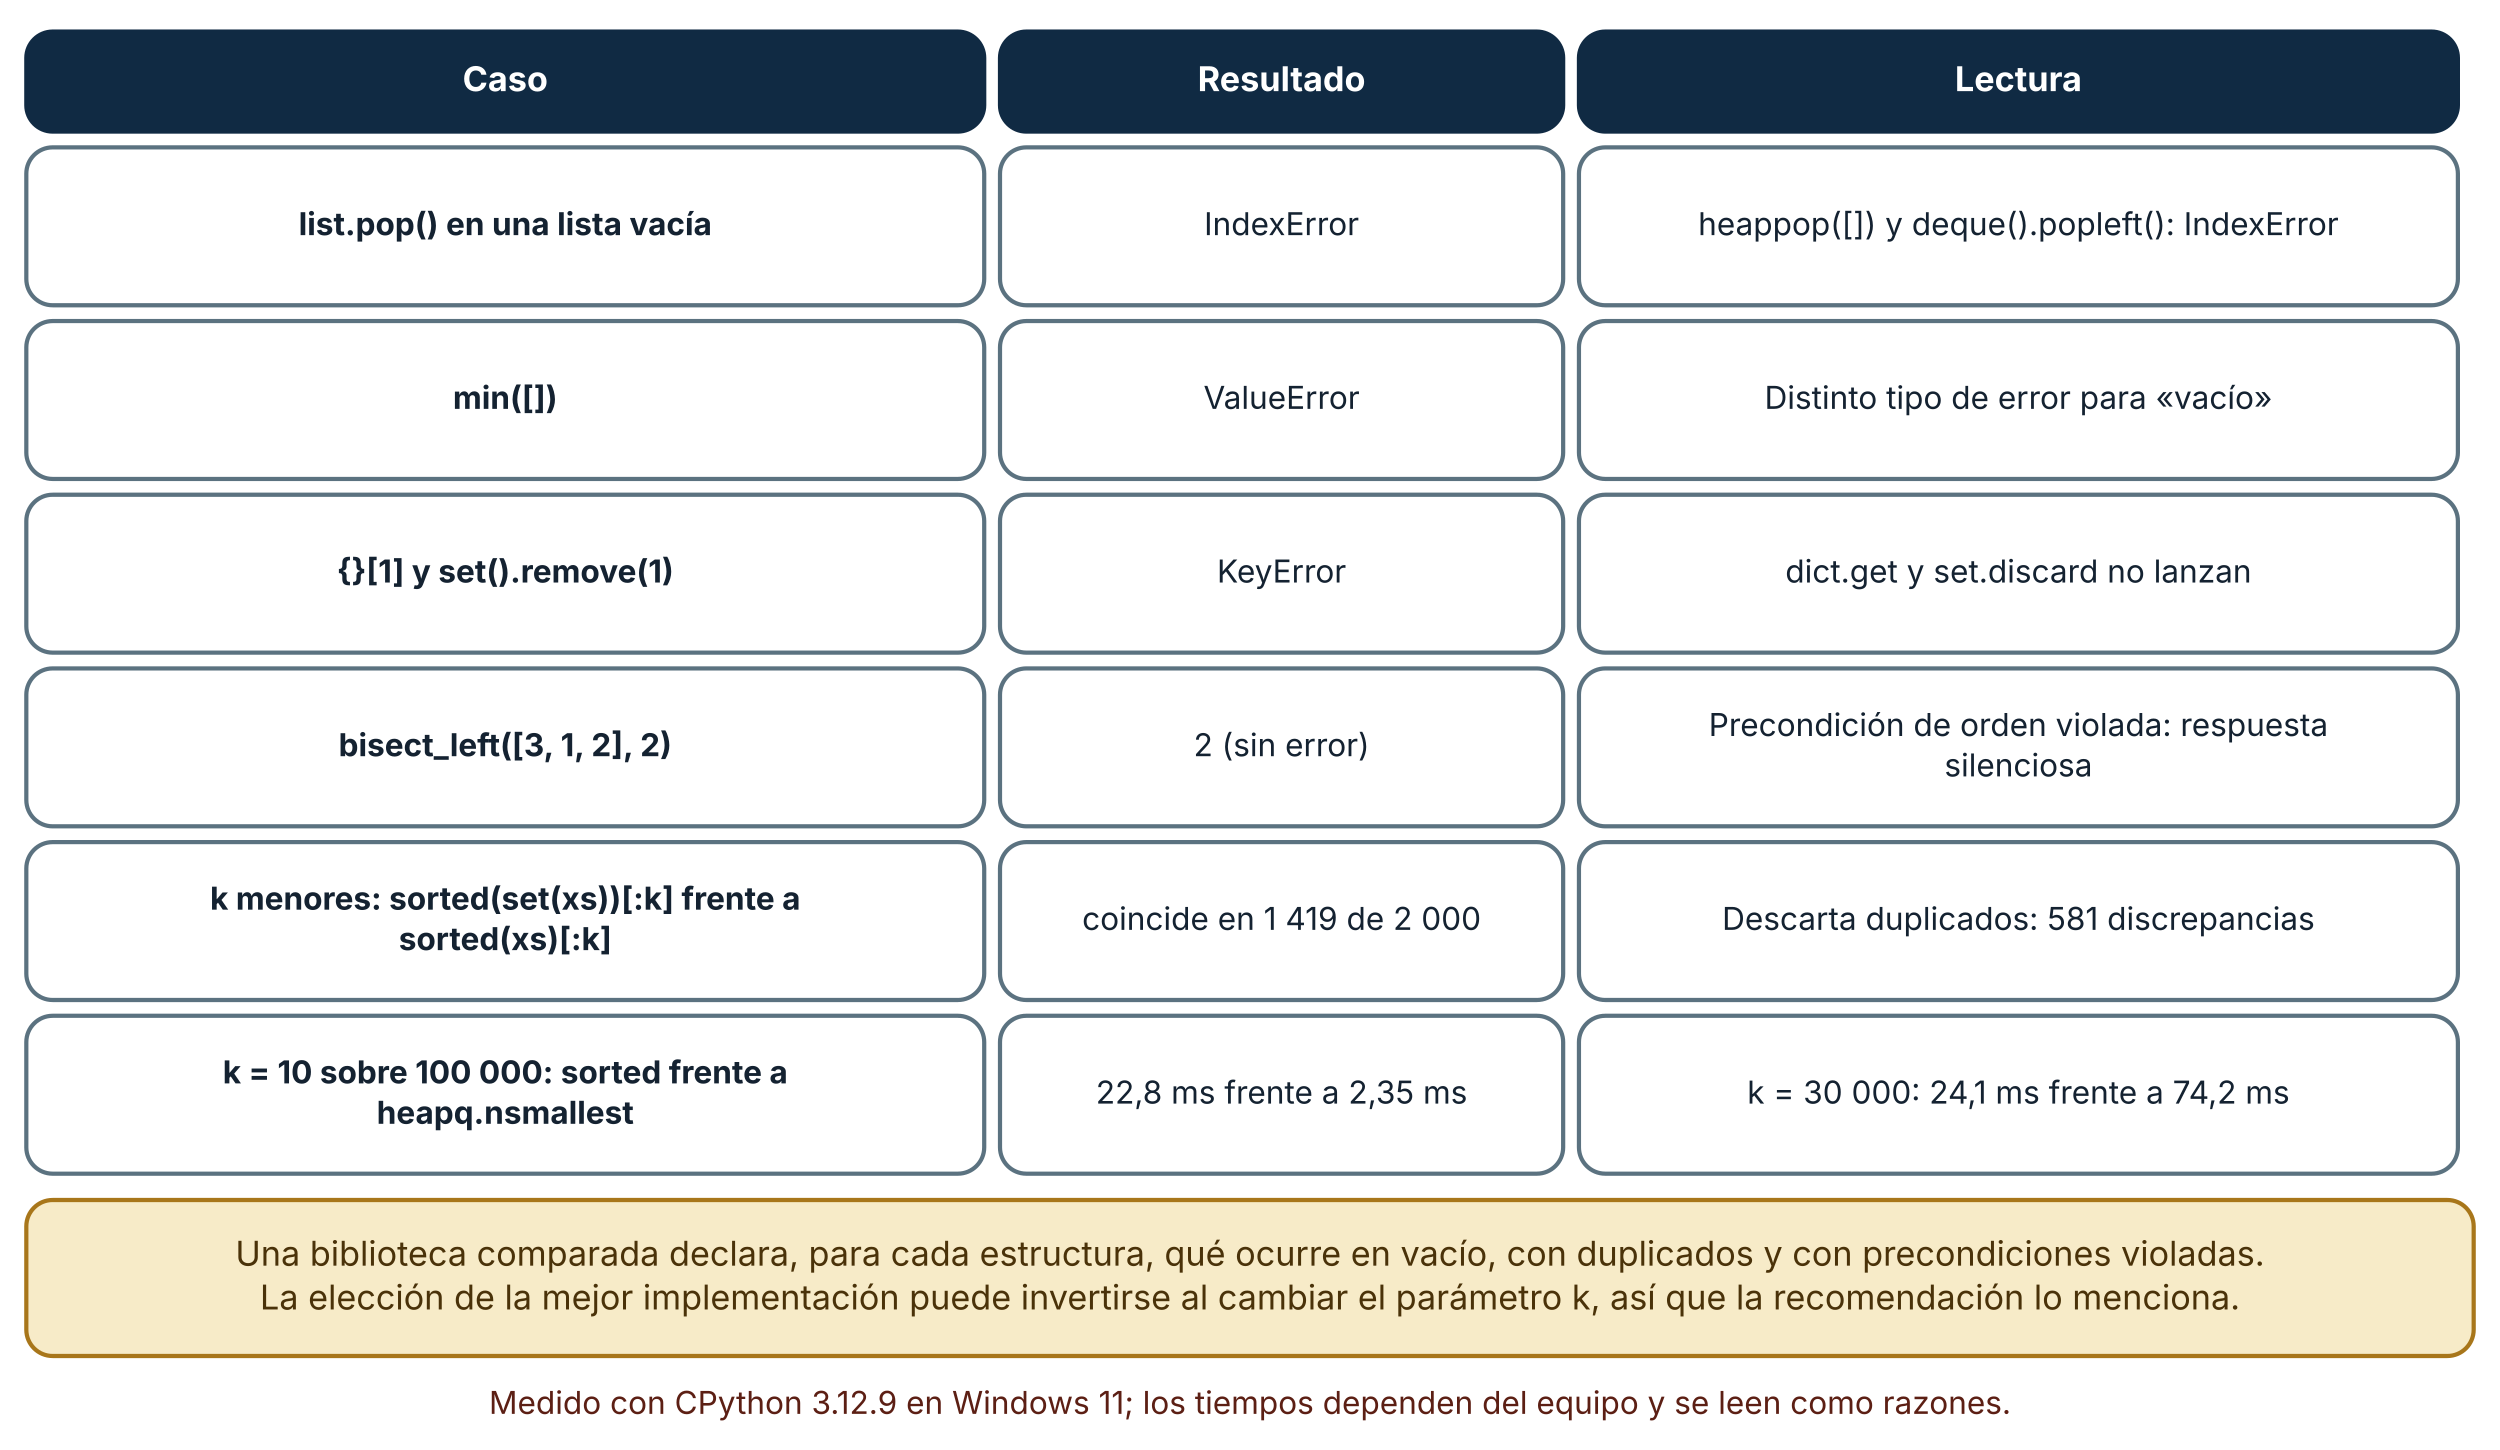
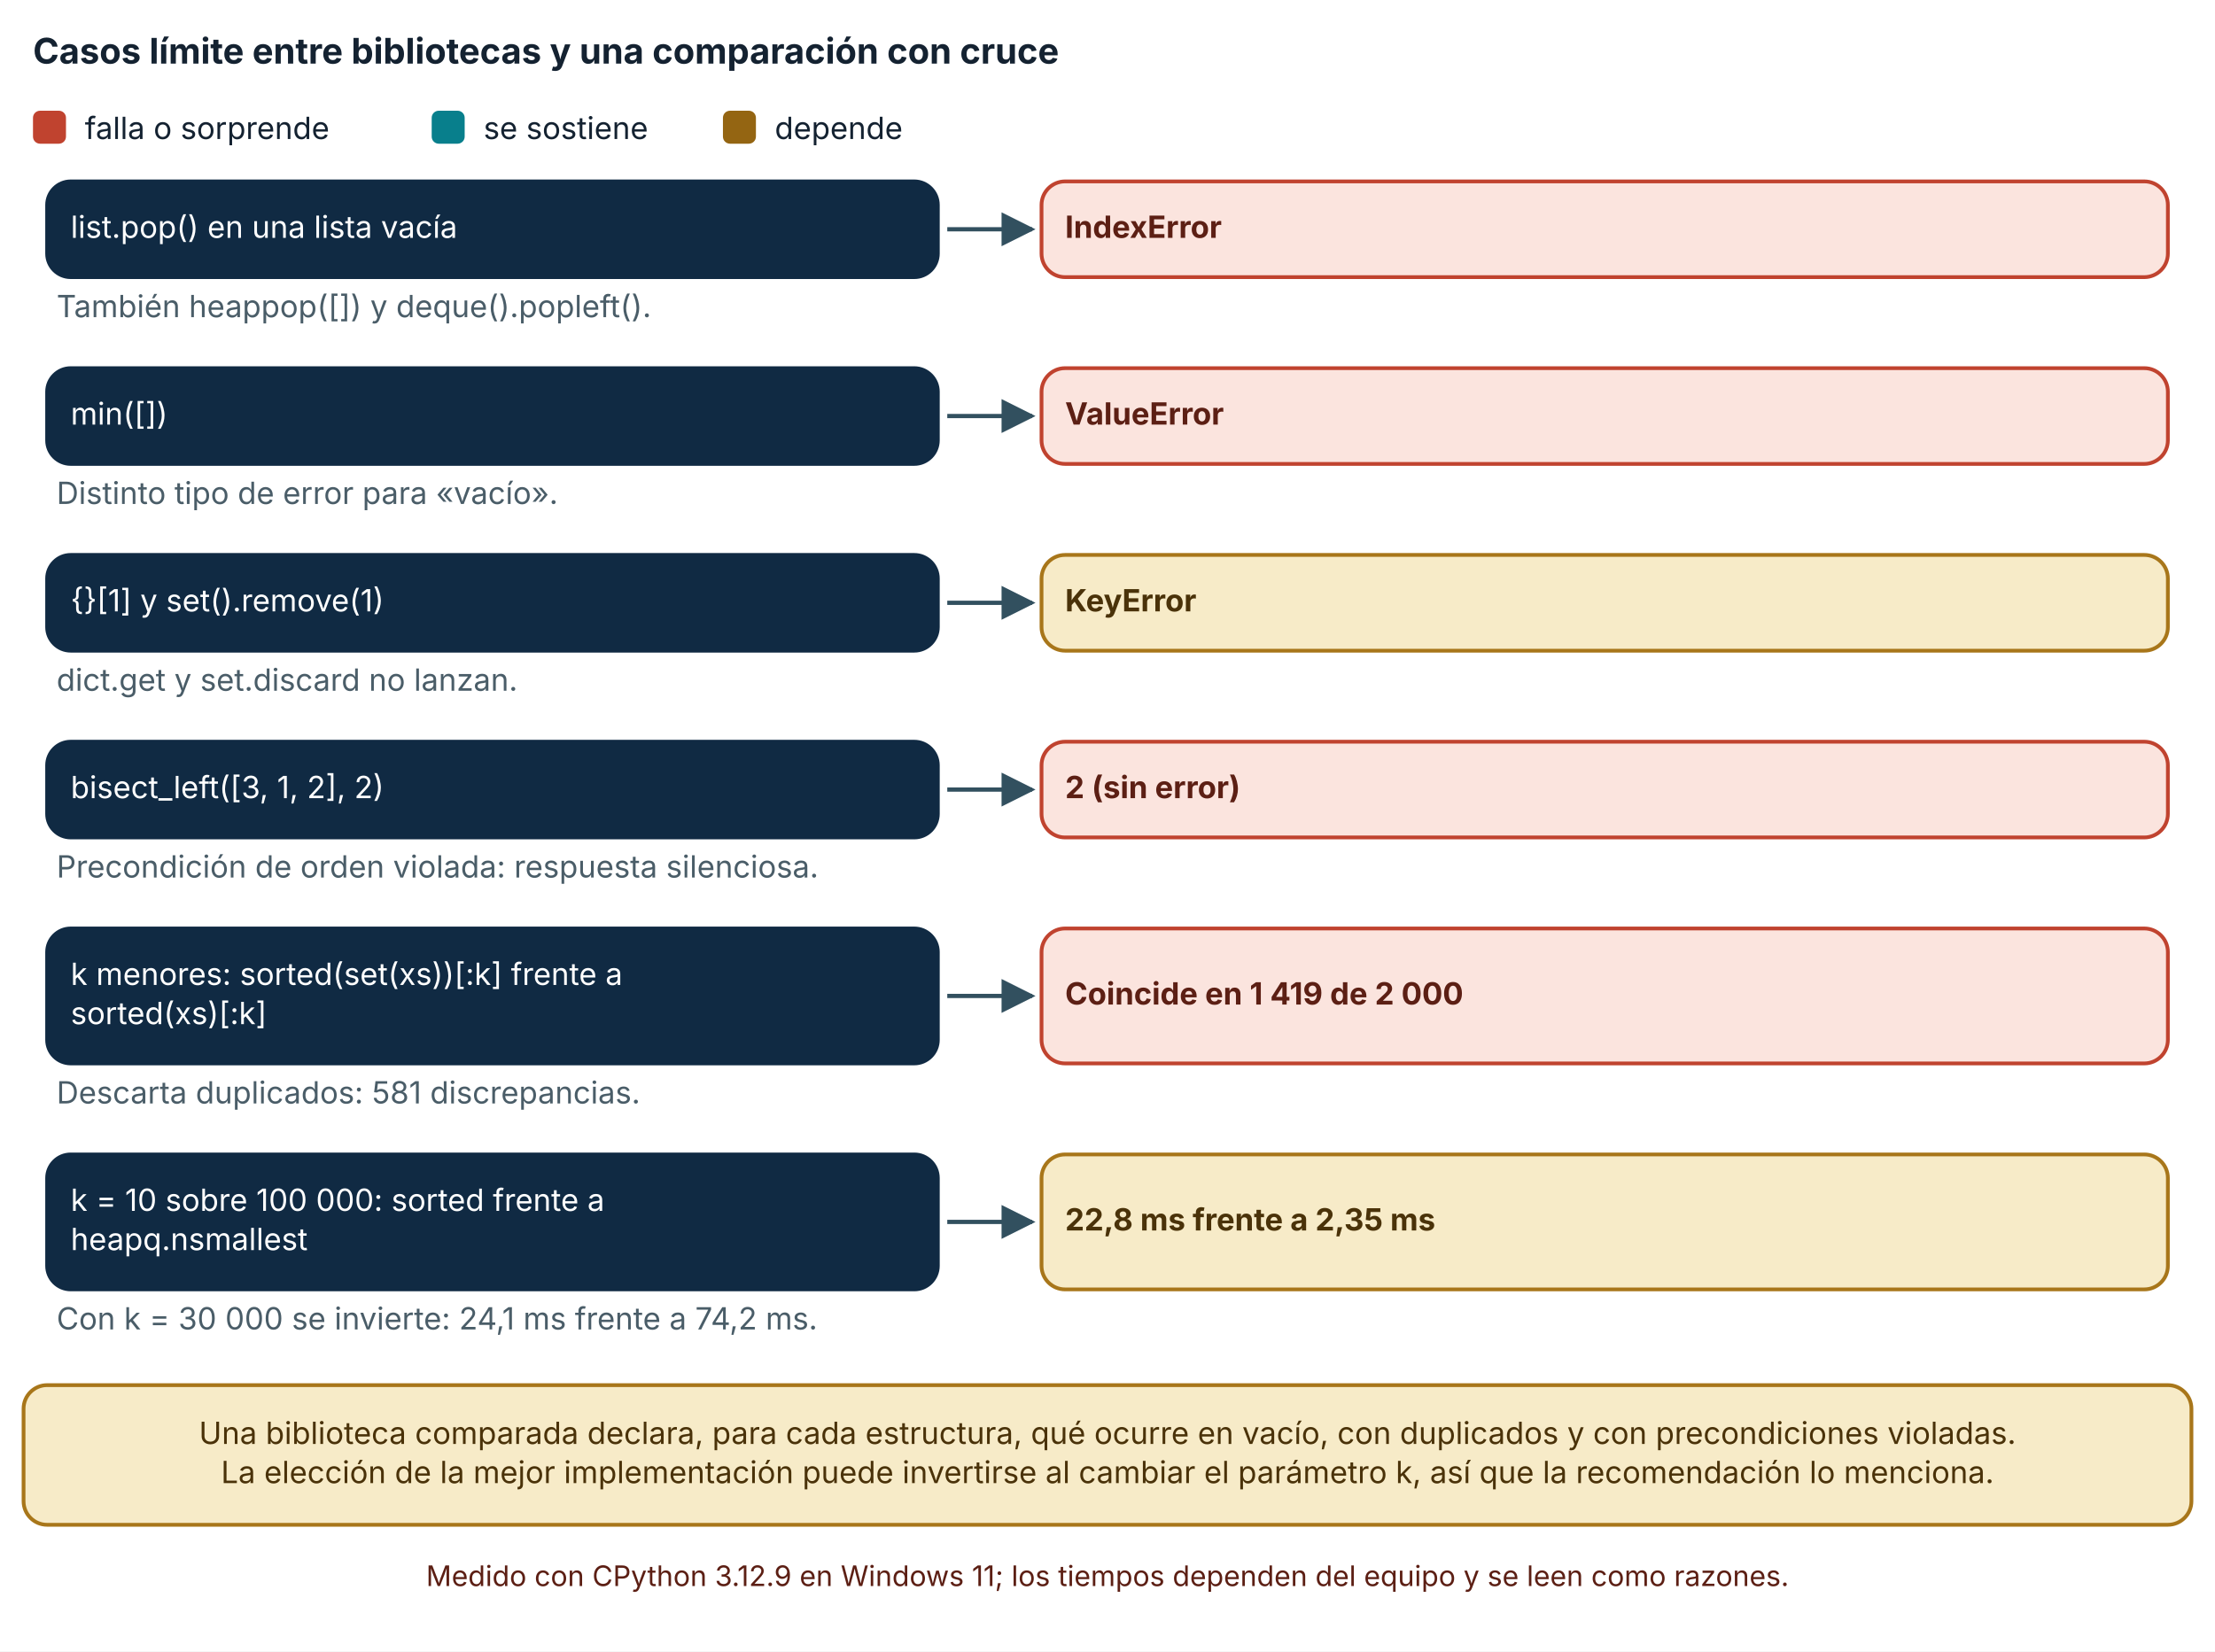
- <svg xmlns="http://www.w3.org/2000/svg" viewBox="0 0 950 551" width="950" height="551" role="img" aria-labelledby="t d" font-family="Inter, 'Segoe UI', system-ui, -apple-system, sans-serif">
+ <svg xmlns="http://www.w3.org/2000/svg" viewBox="0 0 940 701" width="940" height="701" role="img" aria-labelledby="t d" font-family="Inter, 'Segoe UI', system-ui, -apple-system, sans-serif">
  <defs>
    <marker id="arrow" viewBox="0 0 10 10" refX="9" refY="5" markerWidth="8" markerHeight="8" orient="auto-start-reverse">
      <path d="M0,0 L10,5 L0,10 z" fill="#32505f" />
    </marker>
    <marker id="arrow-coral" viewBox="0 0 10 10" refX="9" refY="5" markerWidth="8" markerHeight="8" orient="auto-start-reverse">
      <path d="M0,0 L10,5 L0,10 z" fill="#c0432f" />
    </marker>
  </defs>
-   <rect width="950" height="551" fill="#ffffff" />
-   <rect x="10" y="12" width="364" height="38" rx="10" fill="#102a43" stroke="#102a43" stroke-width="1.6" />
-   <text x="192" y="34.64" font-size="13" text-anchor="middle" font-weight="700" fill="#ffffff">
-     <tspan x="192" dy="0">Caso</tspan>
+   <rect width="940" height="701" fill="#ffffff" />
+   <text x="14" y="27" font-size="15" text-anchor="start" font-weight="700" fill="#142231">
+     <tspan x="14" dy="0">Casos límite entre bibliotecas y una comparación con cruce</tspan>
  </text>
-   <rect x="380" y="12" width="214" height="38" rx="10" fill="#102a43" stroke="#102a43" stroke-width="1.6" />
-   <text x="487" y="34.64" font-size="13" text-anchor="middle" font-weight="700" fill="#ffffff">
-     <tspan x="487" dy="0">Resultado</tspan>
+   <rect x="14" y="47" width="14" height="14" rx="3" fill="#c0432f" />
+   <text x="36" y="59" font-size="13" text-anchor="start" font-weight="400" fill="#142231">
+     <tspan x="36" dy="0">falla o sorprende</tspan>
  </text>
-   <rect x="600" y="12" width="334" height="38" rx="10" fill="#102a43" stroke="#102a43" stroke-width="1.6" />
-   <text x="767" y="34.64" font-size="13" text-anchor="middle" font-weight="700" fill="#ffffff">
-     <tspan x="767" dy="0">Lectura</tspan>
+   <rect x="183.2" y="47" width="14" height="14" rx="3" fill="#087f8c" />
+   <text x="205.2" y="59" font-size="13" text-anchor="start" font-weight="400" fill="#142231">
+     <tspan x="205.2" dy="0">se sostiene</tspan>
  </text>
-   <rect x="10" y="56" width="364" height="60" rx="10" fill="#ffffff" stroke="#5b7280" stroke-width="1.6" />
-   <text x="192" y="89.36" font-size="12" text-anchor="middle" font-weight="700" fill="#142231">
-     <tspan x="192" dy="0">list.pop() en una lista vacía</tspan>
+   <rect x="306.8" y="47" width="14" height="14" rx="3" fill="#946512" />
+   <text x="328.8" y="59" font-size="13" text-anchor="start" font-weight="400" fill="#142231">
+     <tspan x="328.8" dy="0">depende</tspan>
  </text>
-   <rect x="380" y="56" width="214" height="60" rx="10" fill="#ffffff" stroke="#5b7280" stroke-width="1.6" />
-   <text x="487" y="89.36" font-size="12" text-anchor="middle" font-weight="400" fill="#142231">
-     <tspan x="487" dy="0">IndexError</tspan>
+   <rect x="20" y="77" width="378" height="40.64" rx="10" fill="#102a43" stroke="#102a43" stroke-width="1.6" />
+   <text x="30" y="100.96" font-size="13" text-anchor="start" font-weight="400" fill="#ffffff">
+     <tspan x="30" dy="0">list.pop() en una lista vacía</tspan>
  </text>
-   <rect x="600" y="56" width="334" height="60" rx="10" fill="#ffffff" stroke="#5b7280" stroke-width="1.6" />
-   <text x="767" y="89.36" font-size="12" text-anchor="middle" font-weight="400" fill="#142231">
-     <tspan x="767" dy="0">heappop([]) y deque().popleft(): IndexError</tspan>
+   <polyline points="402,97.32 438,97.32" fill="none" stroke="#32505f" stroke-width="1.8" marker-end="url(#arrow)" />
+   <rect x="442" y="77" width="478" height="40.64" rx="10" fill="#fbe4de" stroke="#c0432f" stroke-width="1.6" />
+   <text x="452" y="100.96" font-size="13" text-anchor="start" font-weight="700" fill="#5c1f14">
+     <tspan x="452" dy="0">IndexError</tspan>
  </text>
-   <rect x="10" y="122" width="364" height="60" rx="10" fill="#ffffff" stroke="#5b7280" stroke-width="1.6" />
-   <text x="192" y="155.36" font-size="12" text-anchor="middle" font-weight="700" fill="#142231">
-     <tspan x="192" dy="0">min([])</tspan>
+   <text x="24" y="134.64" font-size="13" text-anchor="start" font-weight="400" fill="#4a5d68">
+     <tspan x="24" dy="0">También heappop([]) y deque().popleft().</tspan>
  </text>
-   <rect x="380" y="122" width="214" height="60" rx="10" fill="#ffffff" stroke="#5b7280" stroke-width="1.6" />
-   <text x="487" y="155.36" font-size="12" text-anchor="middle" font-weight="400" fill="#142231">
-     <tspan x="487" dy="0">ValueError</tspan>
+   <rect x="20" y="156.28" width="378" height="40.64" rx="10" fill="#102a43" stroke="#102a43" stroke-width="1.6" />
+   <text x="30" y="180.24" font-size="13" text-anchor="start" font-weight="400" fill="#ffffff">
+     <tspan x="30" dy="0">min([])</tspan>
  </text>
-   <rect x="600" y="122" width="334" height="60" rx="10" fill="#ffffff" stroke="#5b7280" stroke-width="1.6" />
-   <text x="767" y="155.36" font-size="12" text-anchor="middle" font-weight="400" fill="#142231">
-     <tspan x="767" dy="0">Distinto tipo de error para «vacío»</tspan>
+   <polyline points="402,176.6 438,176.6" fill="none" stroke="#32505f" stroke-width="1.8" marker-end="url(#arrow)" />
+   <rect x="442" y="156.28" width="478" height="40.64" rx="10" fill="#fbe4de" stroke="#c0432f" stroke-width="1.6" />
+   <text x="452" y="180.24" font-size="13" text-anchor="start" font-weight="700" fill="#5c1f14">
+     <tspan x="452" dy="0">ValueError</tspan>
  </text>
-   <rect x="10" y="188" width="364" height="60" rx="10" fill="#ffffff" stroke="#5b7280" stroke-width="1.6" />
-   <text x="192" y="221.36" font-size="12" text-anchor="middle" font-weight="700" fill="#142231">
-     <tspan x="192" dy="0">{}[1] y set().remove(1)</tspan>
+   <text x="24" y="213.92" font-size="13" text-anchor="start" font-weight="400" fill="#4a5d68">
+     <tspan x="24" dy="0">Distinto tipo de error para «vacío».</tspan>
  </text>
-   <rect x="380" y="188" width="214" height="60" rx="10" fill="#ffffff" stroke="#5b7280" stroke-width="1.6" />
-   <text x="487" y="221.36" font-size="12" text-anchor="middle" font-weight="400" fill="#142231">
-     <tspan x="487" dy="0">KeyError</tspan>
+   <rect x="20" y="235.56" width="378" height="40.64" rx="10" fill="#102a43" stroke="#102a43" stroke-width="1.6" />
+   <text x="30" y="259.52" font-size="13" text-anchor="start" font-weight="400" fill="#ffffff">
+     <tspan x="30" dy="0">{}[1] y set().remove(1)</tspan>
  </text>
-   <rect x="600" y="188" width="334" height="60" rx="10" fill="#ffffff" stroke="#5b7280" stroke-width="1.6" />
-   <text x="767" y="221.36" font-size="12" text-anchor="middle" font-weight="400" fill="#142231">
-     <tspan x="767" dy="0">dict.get y set.discard no lanzan</tspan>
+   <polyline points="402,255.88 438,255.88" fill="none" stroke="#32505f" stroke-width="1.8" marker-end="url(#arrow)" />
+   <rect x="442" y="235.56" width="478" height="40.64" rx="10" fill="#f7ebc8" stroke="#a8761a" stroke-width="1.6" />
+   <text x="452" y="259.52" font-size="13" text-anchor="start" font-weight="700" fill="#4a3209">
+     <tspan x="452" dy="0">KeyError</tspan>
  </text>
-   <rect x="10" y="254" width="364" height="60" rx="10" fill="#ffffff" stroke="#5b7280" stroke-width="1.6" />
-   <text x="192" y="287.36" font-size="12" text-anchor="middle" font-weight="700" fill="#142231">
-     <tspan x="192" dy="0">bisect_left([3, 1, 2], 2)</tspan>
+   <text x="24" y="293.2" font-size="13" text-anchor="start" font-weight="400" fill="#4a5d68">
+     <tspan x="24" dy="0">dict.get y set.discard no lanzan.</tspan>
  </text>
-   <rect x="380" y="254" width="214" height="60" rx="10" fill="#ffffff" stroke="#5b7280" stroke-width="1.6" />
-   <text x="487" y="287.36" font-size="12" text-anchor="middle" font-weight="400" fill="#142231">
-     <tspan x="487" dy="0">2 (sin error)</tspan>
+   <rect x="20" y="314.84" width="378" height="40.64" rx="10" fill="#102a43" stroke="#102a43" stroke-width="1.6" />
+   <text x="30" y="338.8" font-size="13" text-anchor="start" font-weight="400" fill="#ffffff">
+     <tspan x="30" dy="0">bisect_left([3, 1, 2], 2)</tspan>
  </text>
-   <rect x="600" y="254" width="334" height="60" rx="10" fill="#ffffff" stroke="#5b7280" stroke-width="1.6" />
-   <text x="767" y="279.68" font-size="12" text-anchor="middle" font-weight="400" fill="#142231">
-     <tspan x="767" dy="0">Precondición de orden violada: respuesta</tspan>
+   <polyline points="402,335.16 438,335.16" fill="none" stroke="#32505f" stroke-width="1.8" marker-end="url(#arrow)" />
+   <rect x="442" y="314.84" width="478" height="40.64" rx="10" fill="#fbe4de" stroke="#c0432f" stroke-width="1.6" />
+   <text x="452" y="338.8" font-size="13" text-anchor="start" font-weight="700" fill="#5c1f14">
+     <tspan x="452" dy="0">2 (sin error)</tspan>
  </text>
-   <text x="767" y="295.04" font-size="12" text-anchor="middle" font-weight="400" fill="#142231">
-     <tspan x="767" dy="0">silenciosa</tspan>
+   <text x="24" y="372.48" font-size="13" text-anchor="start" font-weight="400" fill="#4a5d68">
+     <tspan x="24" dy="0">Precondición de orden violada: respuesta silenciosa.</tspan>
  </text>
-   <rect x="10" y="320" width="364" height="60" rx="10" fill="#ffffff" stroke="#5b7280" stroke-width="1.6" />
-   <text x="192" y="345.68" font-size="12" text-anchor="middle" font-weight="700" fill="#142231">
-     <tspan x="192" dy="0">k menores: sorted(set(xs))[:k] frente a</tspan>
+   <rect x="20" y="394.12" width="378" height="57.28" rx="10" fill="#102a43" stroke="#102a43" stroke-width="1.6" />
+   <text x="30" y="418.08" font-size="13" text-anchor="start" font-weight="400" fill="#ffffff">
+     <tspan x="30" dy="0">k menores: sorted(set(xs))[:k] frente a</tspan>
  </text>
-   <text x="192" y="361.04" font-size="12" text-anchor="middle" font-weight="700" fill="#142231">
-     <tspan x="192" dy="0">sorted(xs)[:k]</tspan>
+   <text x="30" y="434.72" font-size="13" text-anchor="start" font-weight="400" fill="#ffffff">
+     <tspan x="30" dy="0">sorted(xs)[:k]</tspan>
  </text>
-   <rect x="380" y="320" width="214" height="60" rx="10" fill="#ffffff" stroke="#5b7280" stroke-width="1.6" />
-   <text x="487" y="353.36" font-size="12" text-anchor="middle" font-weight="400" fill="#142231">
-     <tspan x="487" dy="0">coincide en 1 419 de 2 000</tspan>
+   <polyline points="402,422.76 438,422.76" fill="none" stroke="#32505f" stroke-width="1.8" marker-end="url(#arrow)" />
+   <rect x="442" y="394.12" width="478" height="57.28" rx="10" fill="#fbe4de" stroke="#c0432f" stroke-width="1.6" />
+   <text x="452" y="426.4" font-size="13" text-anchor="start" font-weight="700" fill="#5c1f14">
+     <tspan x="452" dy="0">Coincide en 1 419 de 2 000</tspan>
  </text>
-   <rect x="600" y="320" width="334" height="60" rx="10" fill="#ffffff" stroke="#5b7280" stroke-width="1.6" />
-   <text x="767" y="353.36" font-size="12" text-anchor="middle" font-weight="400" fill="#142231">
-     <tspan x="767" dy="0">Descarta duplicados: 581 discrepancias</tspan>
+   <text x="24" y="468.4" font-size="13" text-anchor="start" font-weight="400" fill="#4a5d68">
+     <tspan x="24" dy="0">Descarta duplicados: 581 discrepancias.</tspan>
  </text>
-   <rect x="10" y="386" width="364" height="60" rx="10" fill="#ffffff" stroke="#5b7280" stroke-width="1.6" />
-   <text x="192" y="411.68" font-size="12" text-anchor="middle" font-weight="700" fill="#142231">
-     <tspan x="192" dy="0">k = 10 sobre 100 000: sorted frente a</tspan>
+   <rect x="20" y="490.04" width="378" height="57.28" rx="10" fill="#102a43" stroke="#102a43" stroke-width="1.6" />
+   <text x="30" y="514" font-size="13" text-anchor="start" font-weight="400" fill="#ffffff">
+     <tspan x="30" dy="0">k = 10 sobre 100 000: sorted frente a</tspan>
  </text>
-   <text x="192" y="427.04" font-size="12" text-anchor="middle" font-weight="700" fill="#142231">
-     <tspan x="192" dy="0">heapq.nsmallest</tspan>
+   <text x="30" y="530.64" font-size="13" text-anchor="start" font-weight="400" fill="#ffffff">
+     <tspan x="30" dy="0">heapq.nsmallest</tspan>
  </text>
-   <rect x="380" y="386" width="214" height="60" rx="10" fill="#ffffff" stroke="#5b7280" stroke-width="1.6" />
-   <text x="487" y="419.36" font-size="12" text-anchor="middle" font-weight="400" fill="#142231">
-     <tspan x="487" dy="0">22,8 ms frente a 2,35 ms</tspan>
+   <polyline points="402,518.68 438,518.68" fill="none" stroke="#32505f" stroke-width="1.8" marker-end="url(#arrow)" />
+   <rect x="442" y="490.04" width="478" height="57.28" rx="10" fill="#f7ebc8" stroke="#a8761a" stroke-width="1.6" />
+   <text x="452" y="522.32" font-size="13" text-anchor="start" font-weight="700" fill="#4a3209">
+     <tspan x="452" dy="0">22,8 ms frente a 2,35 ms</tspan>
  </text>
-   <rect x="600" y="386" width="334" height="60" rx="10" fill="#ffffff" stroke="#5b7280" stroke-width="1.6" />
-   <text x="767" y="419.36" font-size="12" text-anchor="middle" font-weight="400" fill="#142231">
-     <tspan x="767" dy="0">k = 30 000: 24,1 ms frente a 74,2 ms</tspan>
+   <text x="24" y="564.32" font-size="13" text-anchor="start" font-weight="400" fill="#4a5d68">
+     <tspan x="24" dy="0">Con k = 30 000 se invierte: 24,1 ms frente a 74,2 ms.</tspan>
  </text>
-   <rect x="10" y="456" width="930" height="59.28" rx="10" fill="#f7ebc8" stroke="#a8761a" stroke-width="1.6" />
-   <text x="475" y="480.96" font-size="13" text-anchor="middle" font-weight="400" fill="#4a3209">
-     <tspan x="475" dy="0">Una biblioteca comparada declara, para cada estructura, qué ocurre en vacío, con duplicados y con precondiciones violadas.</tspan>
+   <rect x="10" y="587.96" width="920" height="59.28" rx="10" fill="#f7ebc8" stroke="#a8761a" stroke-width="1.6" />
+   <text x="470" y="612.92" font-size="13" text-anchor="middle" font-weight="400" fill="#4a3209">
+     <tspan x="470" dy="0">Una biblioteca comparada declara, para cada estructura, qué ocurre en vacío, con duplicados y con precondiciones violadas.</tspan>
  </text>
-   <text x="475" y="497.6" font-size="13" text-anchor="middle" font-weight="400" fill="#4a3209">
-     <tspan x="475" dy="0">La elección de la mejor implementación puede invertirse al cambiar el parámetro k, así que la recomendación lo menciona.</tspan>
+   <text x="470" y="629.56" font-size="13" text-anchor="middle" font-weight="400" fill="#4a3209">
+     <tspan x="470" dy="0">La elección de la mejor implementación puede invertirse al cambiar el parámetro k, así que la recomendación lo menciona.</tspan>
  </text>
-   <text x="475" y="537.28" font-size="12" text-anchor="middle" font-weight="400" fill="#5c1f14">
-     <tspan x="475" dy="0">Medido con CPython 3.12.9 en Windows 11; los tiempos dependen del equipo y se leen como razones.</tspan>
+   <text x="470" y="673.24" font-size="12" text-anchor="middle" font-weight="400" fill="#5c1f14">
+     <tspan x="470" dy="0">Medido con CPython 3.12.9 en Windows 11; los tiempos dependen del equipo y se leen como razones.</tspan>
  </text>
</svg>
